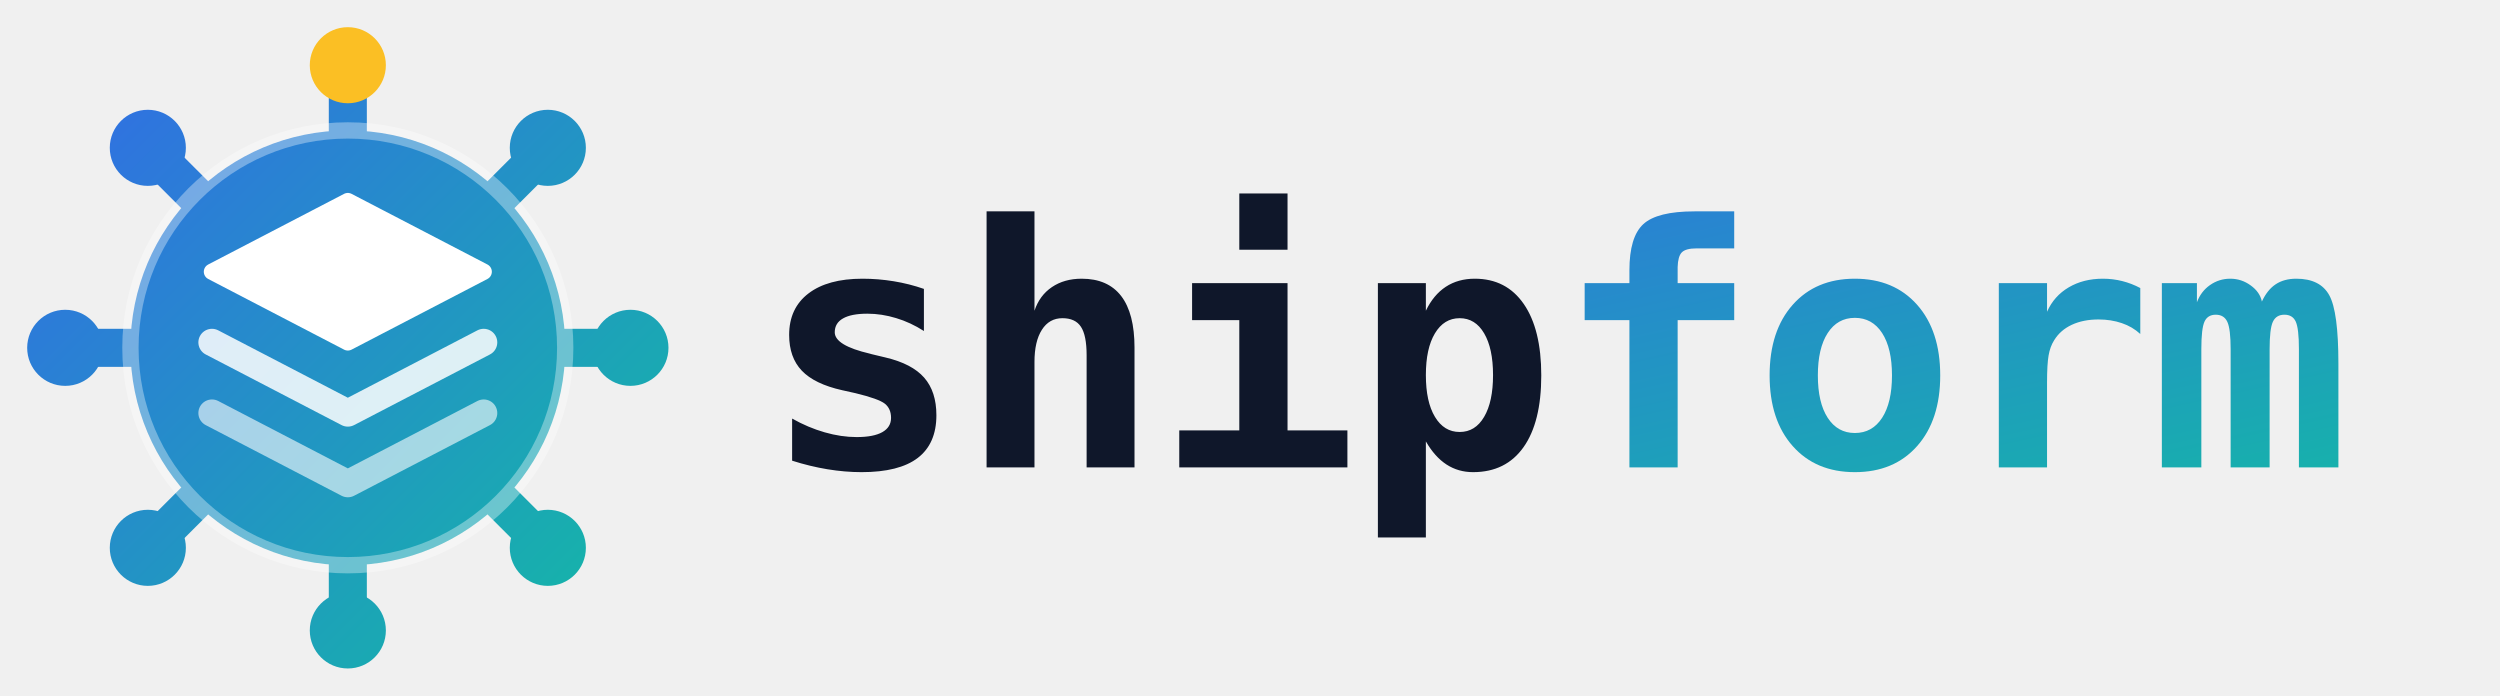
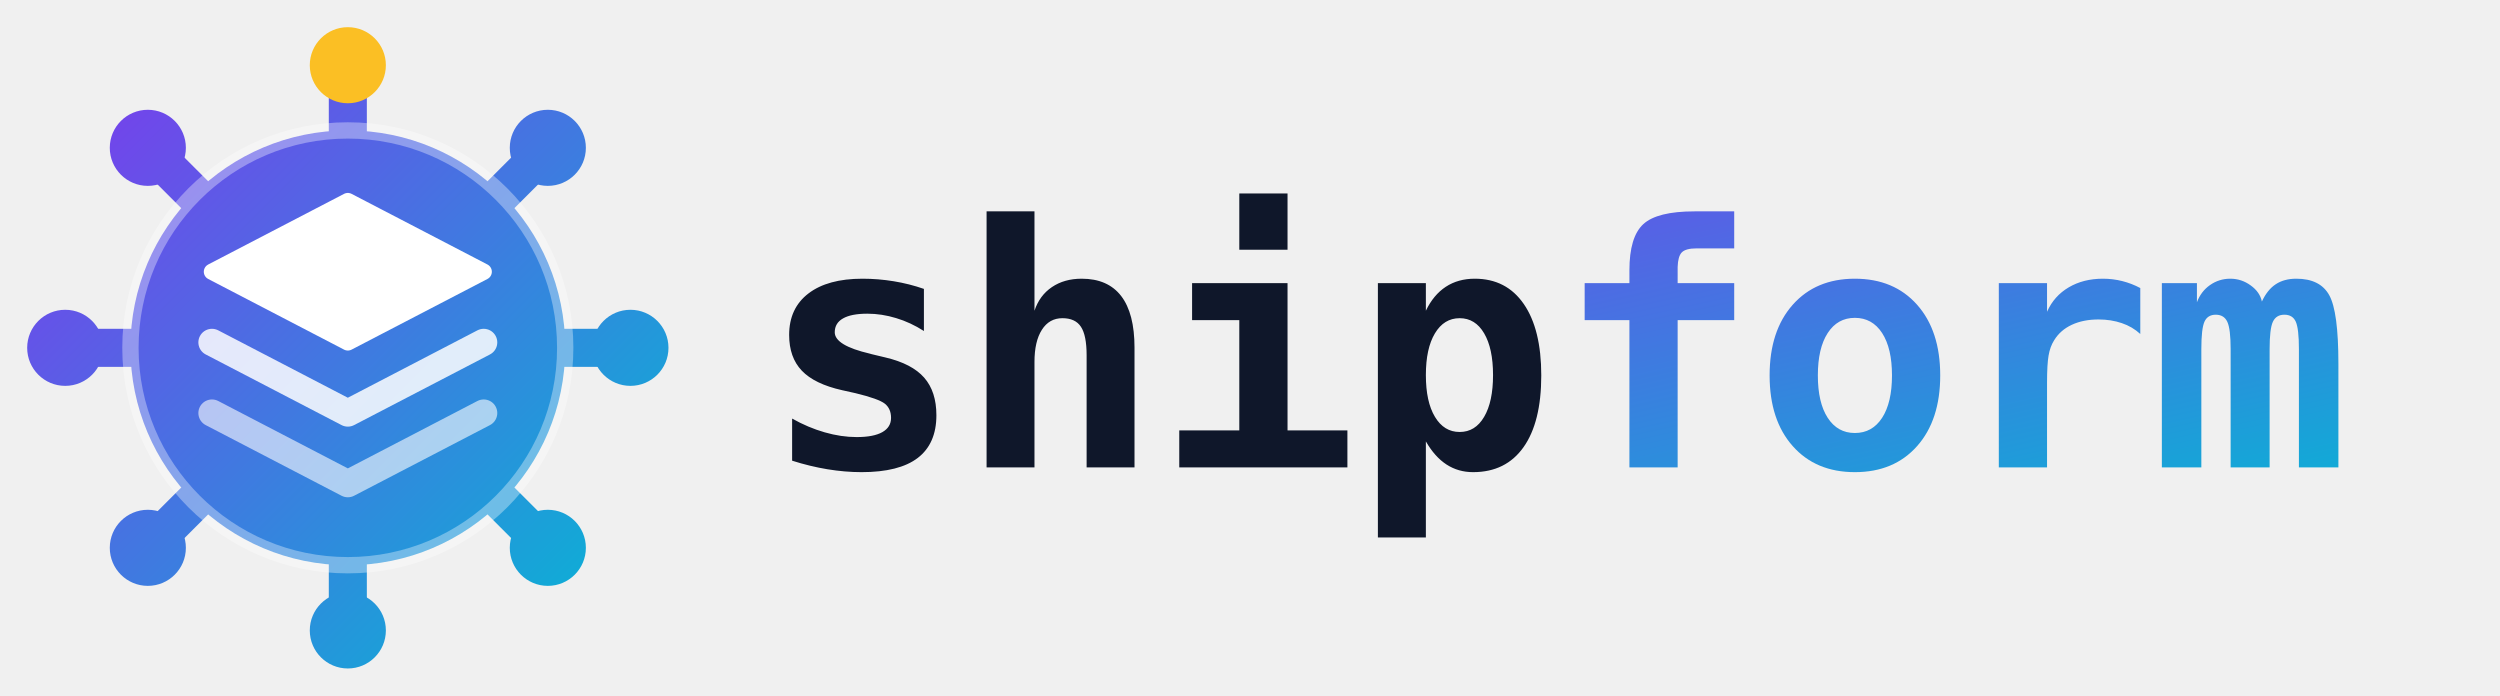
<svg xmlns="http://www.w3.org/2000/svg" width="460" height="128" viewBox="0 0 460 128" role="img" aria-label="shipform">
  <defs>
    <linearGradient id="g" x1="0" y1="0" x2="1" y2="1">
-       <stop offset="0" stop-color="#326CE5" />
-       <stop offset="1" stop-color="#14B8A6" />
+       <stop offset="0" stop-color="#7C3AED" />
+       <stop offset="1" stop-color="#06B6D4" />
    </linearGradient>
    <linearGradient id="gi" gradientUnits="userSpaceOnUse" x1="12" y1="12" x2="116" y2="116">
-       <stop offset="0" stop-color="#326CE5" />
-       <stop offset="1" stop-color="#14B8A6" />
+       <stop offset="0" stop-color="#7C3AED" />
+       <stop offset="1" stop-color="#06B6D4" />
    </linearGradient>
  </defs>
  <path d="M64 64L64.0 14.0M64 64L99.4 28.6M64 64L114.0 64.0M64 64L99.4 99.4M64 64L64.0 114.0M64 64L28.6 99.4M64 64L14.0 64.0M64 64L28.6 28.6" stroke="url(#gi)" stroke-width="7" stroke-linecap="round" />
  <g fill="url(#gi)">
    <circle cx="100.8" cy="27.2" r="7" />
    <circle cx="116.0" cy="64.0" r="7" />
    <circle cx="100.8" cy="100.8" r="7" />
    <circle cx="64.0" cy="116.0" r="7" />
    <circle cx="27.2" cy="100.8" r="7" />
    <circle cx="12.0" cy="64.0" r="7" />
    <circle cx="27.2" cy="27.2" r="7" />
  </g>
  <circle cx="64" cy="12" r="7" fill="#FBBF24" />
  <circle cx="64" cy="64" r="40" fill="url(#gi)" />
  <circle cx="64" cy="64" r="40" fill="none" stroke="#fff" stroke-width="3" stroke-opacity=".35" />
  <path d="M64 37L89 50L64 63L39 50Z" fill="#fff" stroke="#fff" stroke-width="3" stroke-linejoin="round" />
  <path d="M39 63L64 76L89 63" fill="none" stroke="#fff" stroke-width="5" stroke-linecap="round" stroke-linejoin="round" stroke-opacity=".85" />
  <path d="M39 76L64 89L89 76" fill="none" stroke="#fff" stroke-width="5" stroke-linecap="round" stroke-linejoin="round" stroke-opacity=".6" />
  <text x="140" y="86" font-family="ui-monospace, SFMono-Regular, Menlo, Consolas, monospace" font-size="62" font-weight="700" letter-spacing="-1" fill="#0F172A">ship<tspan fill="url(#g)">form</tspan>
  </text>
</svg>
